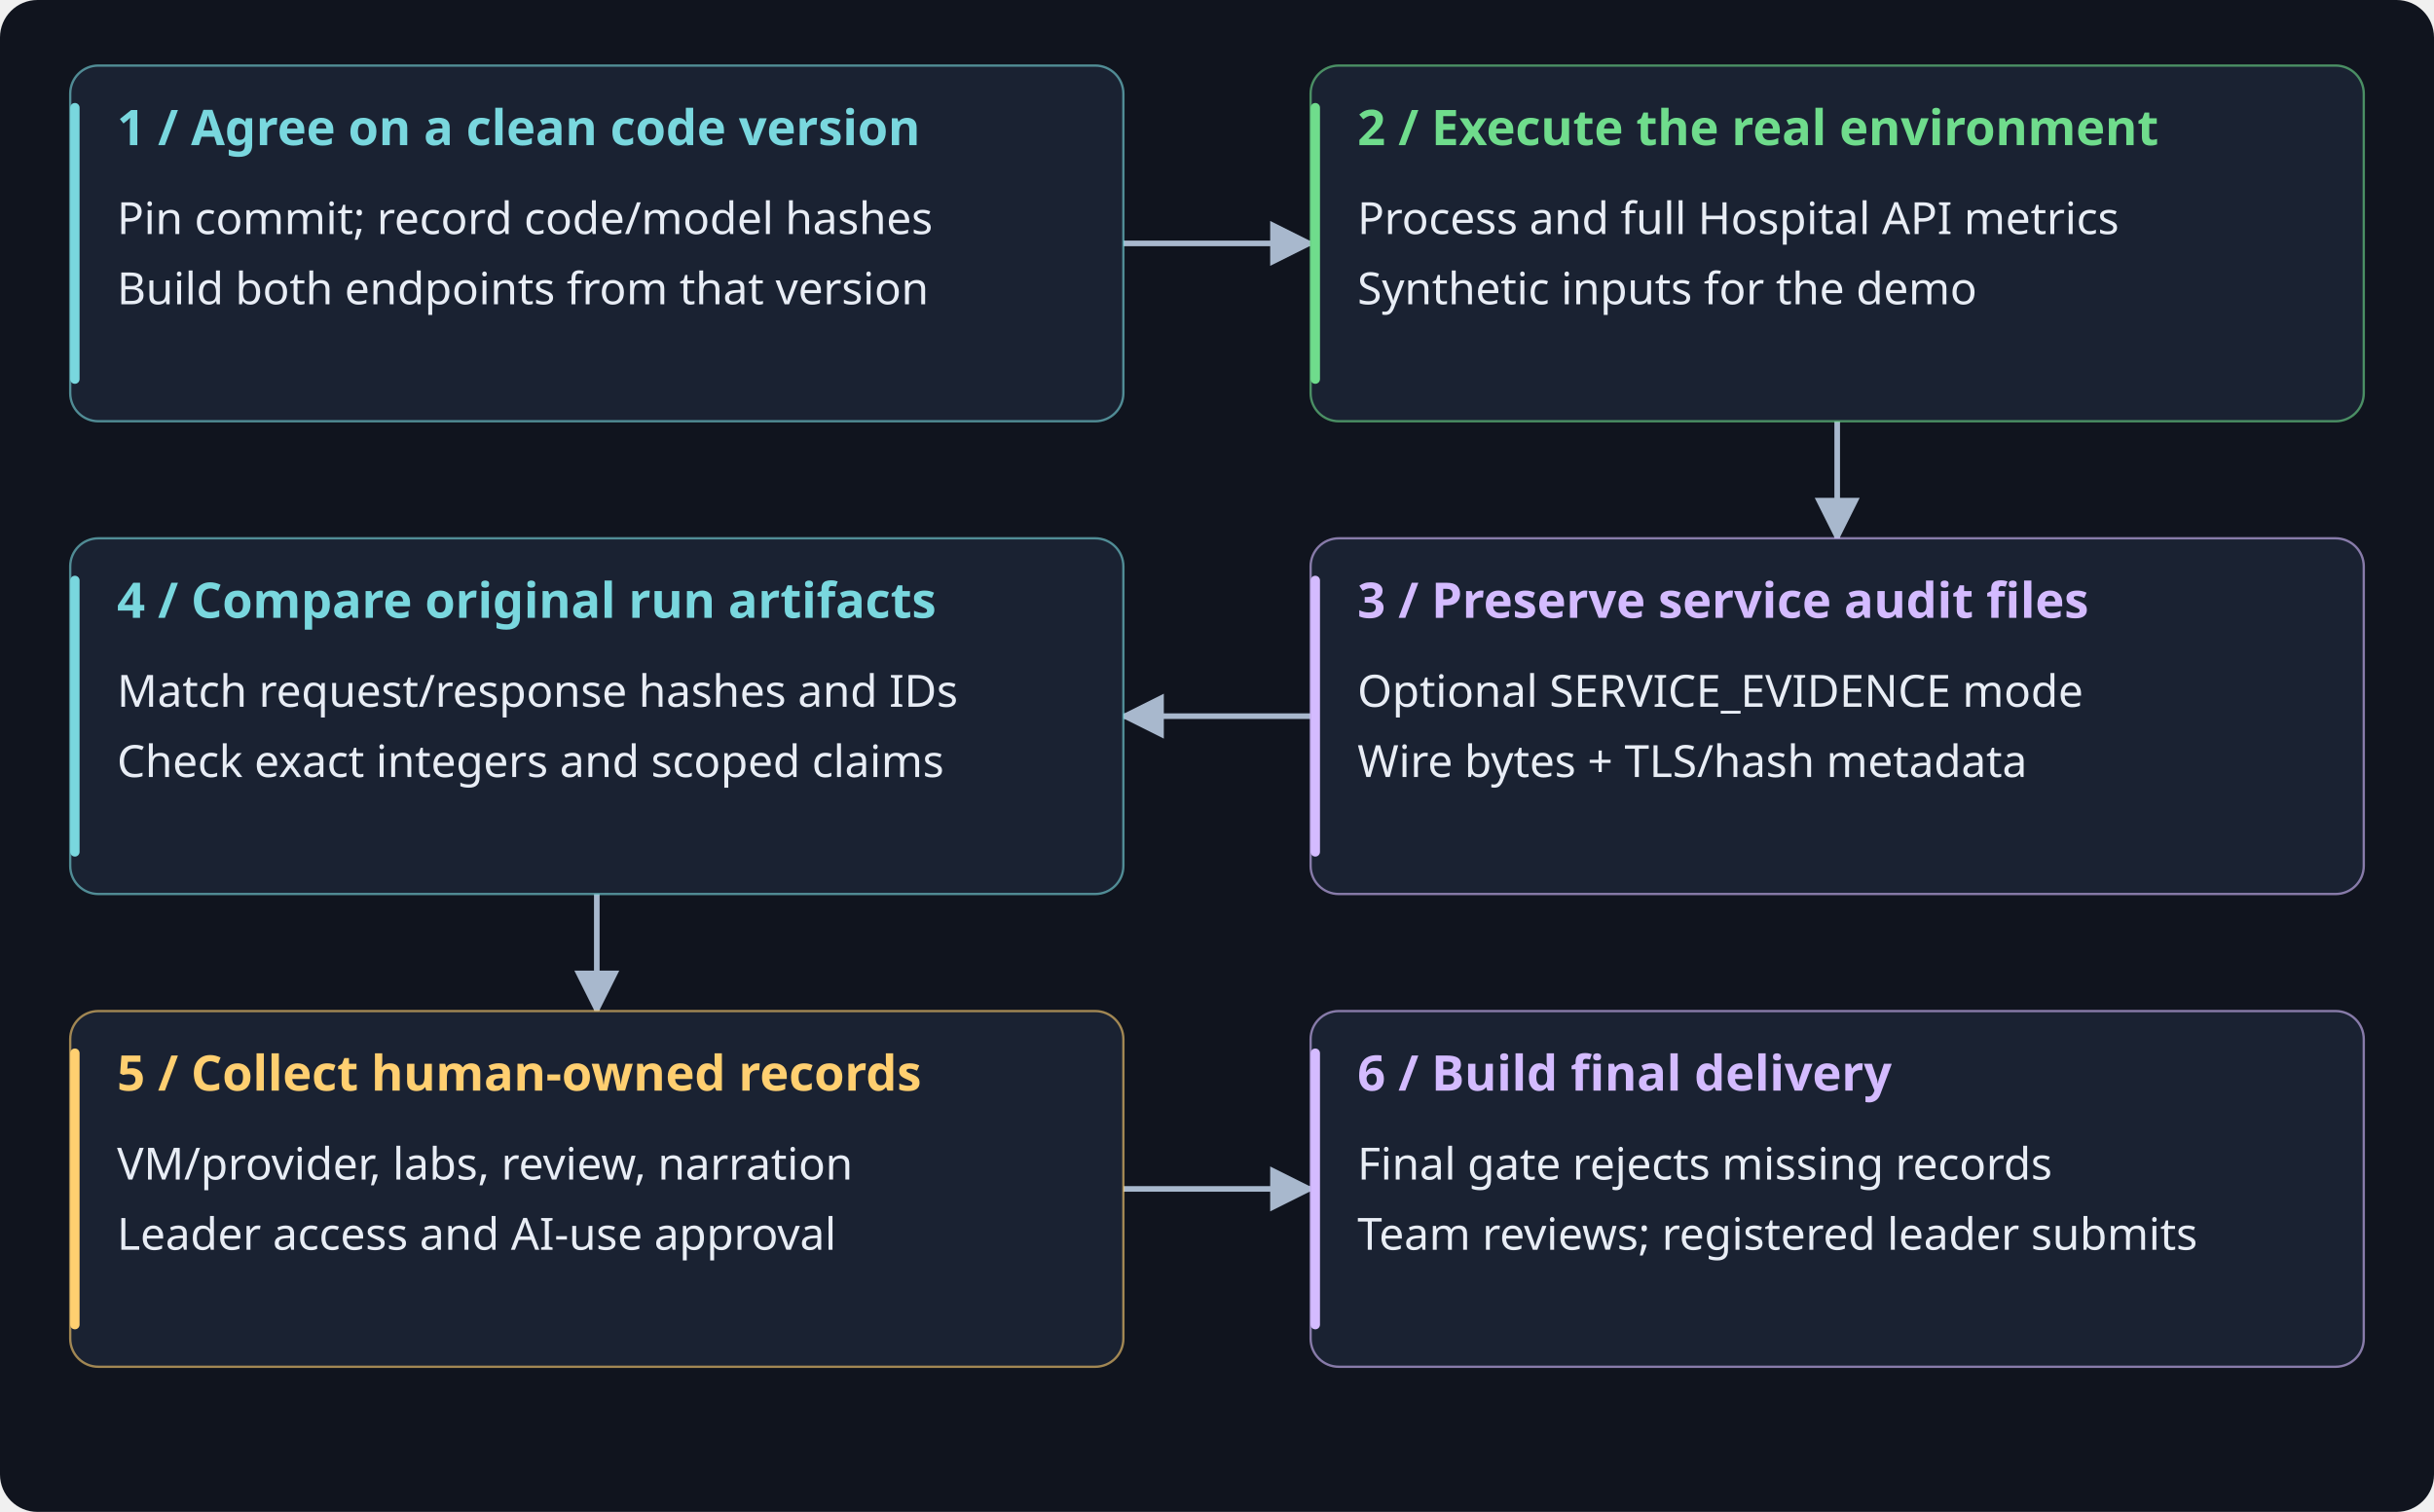
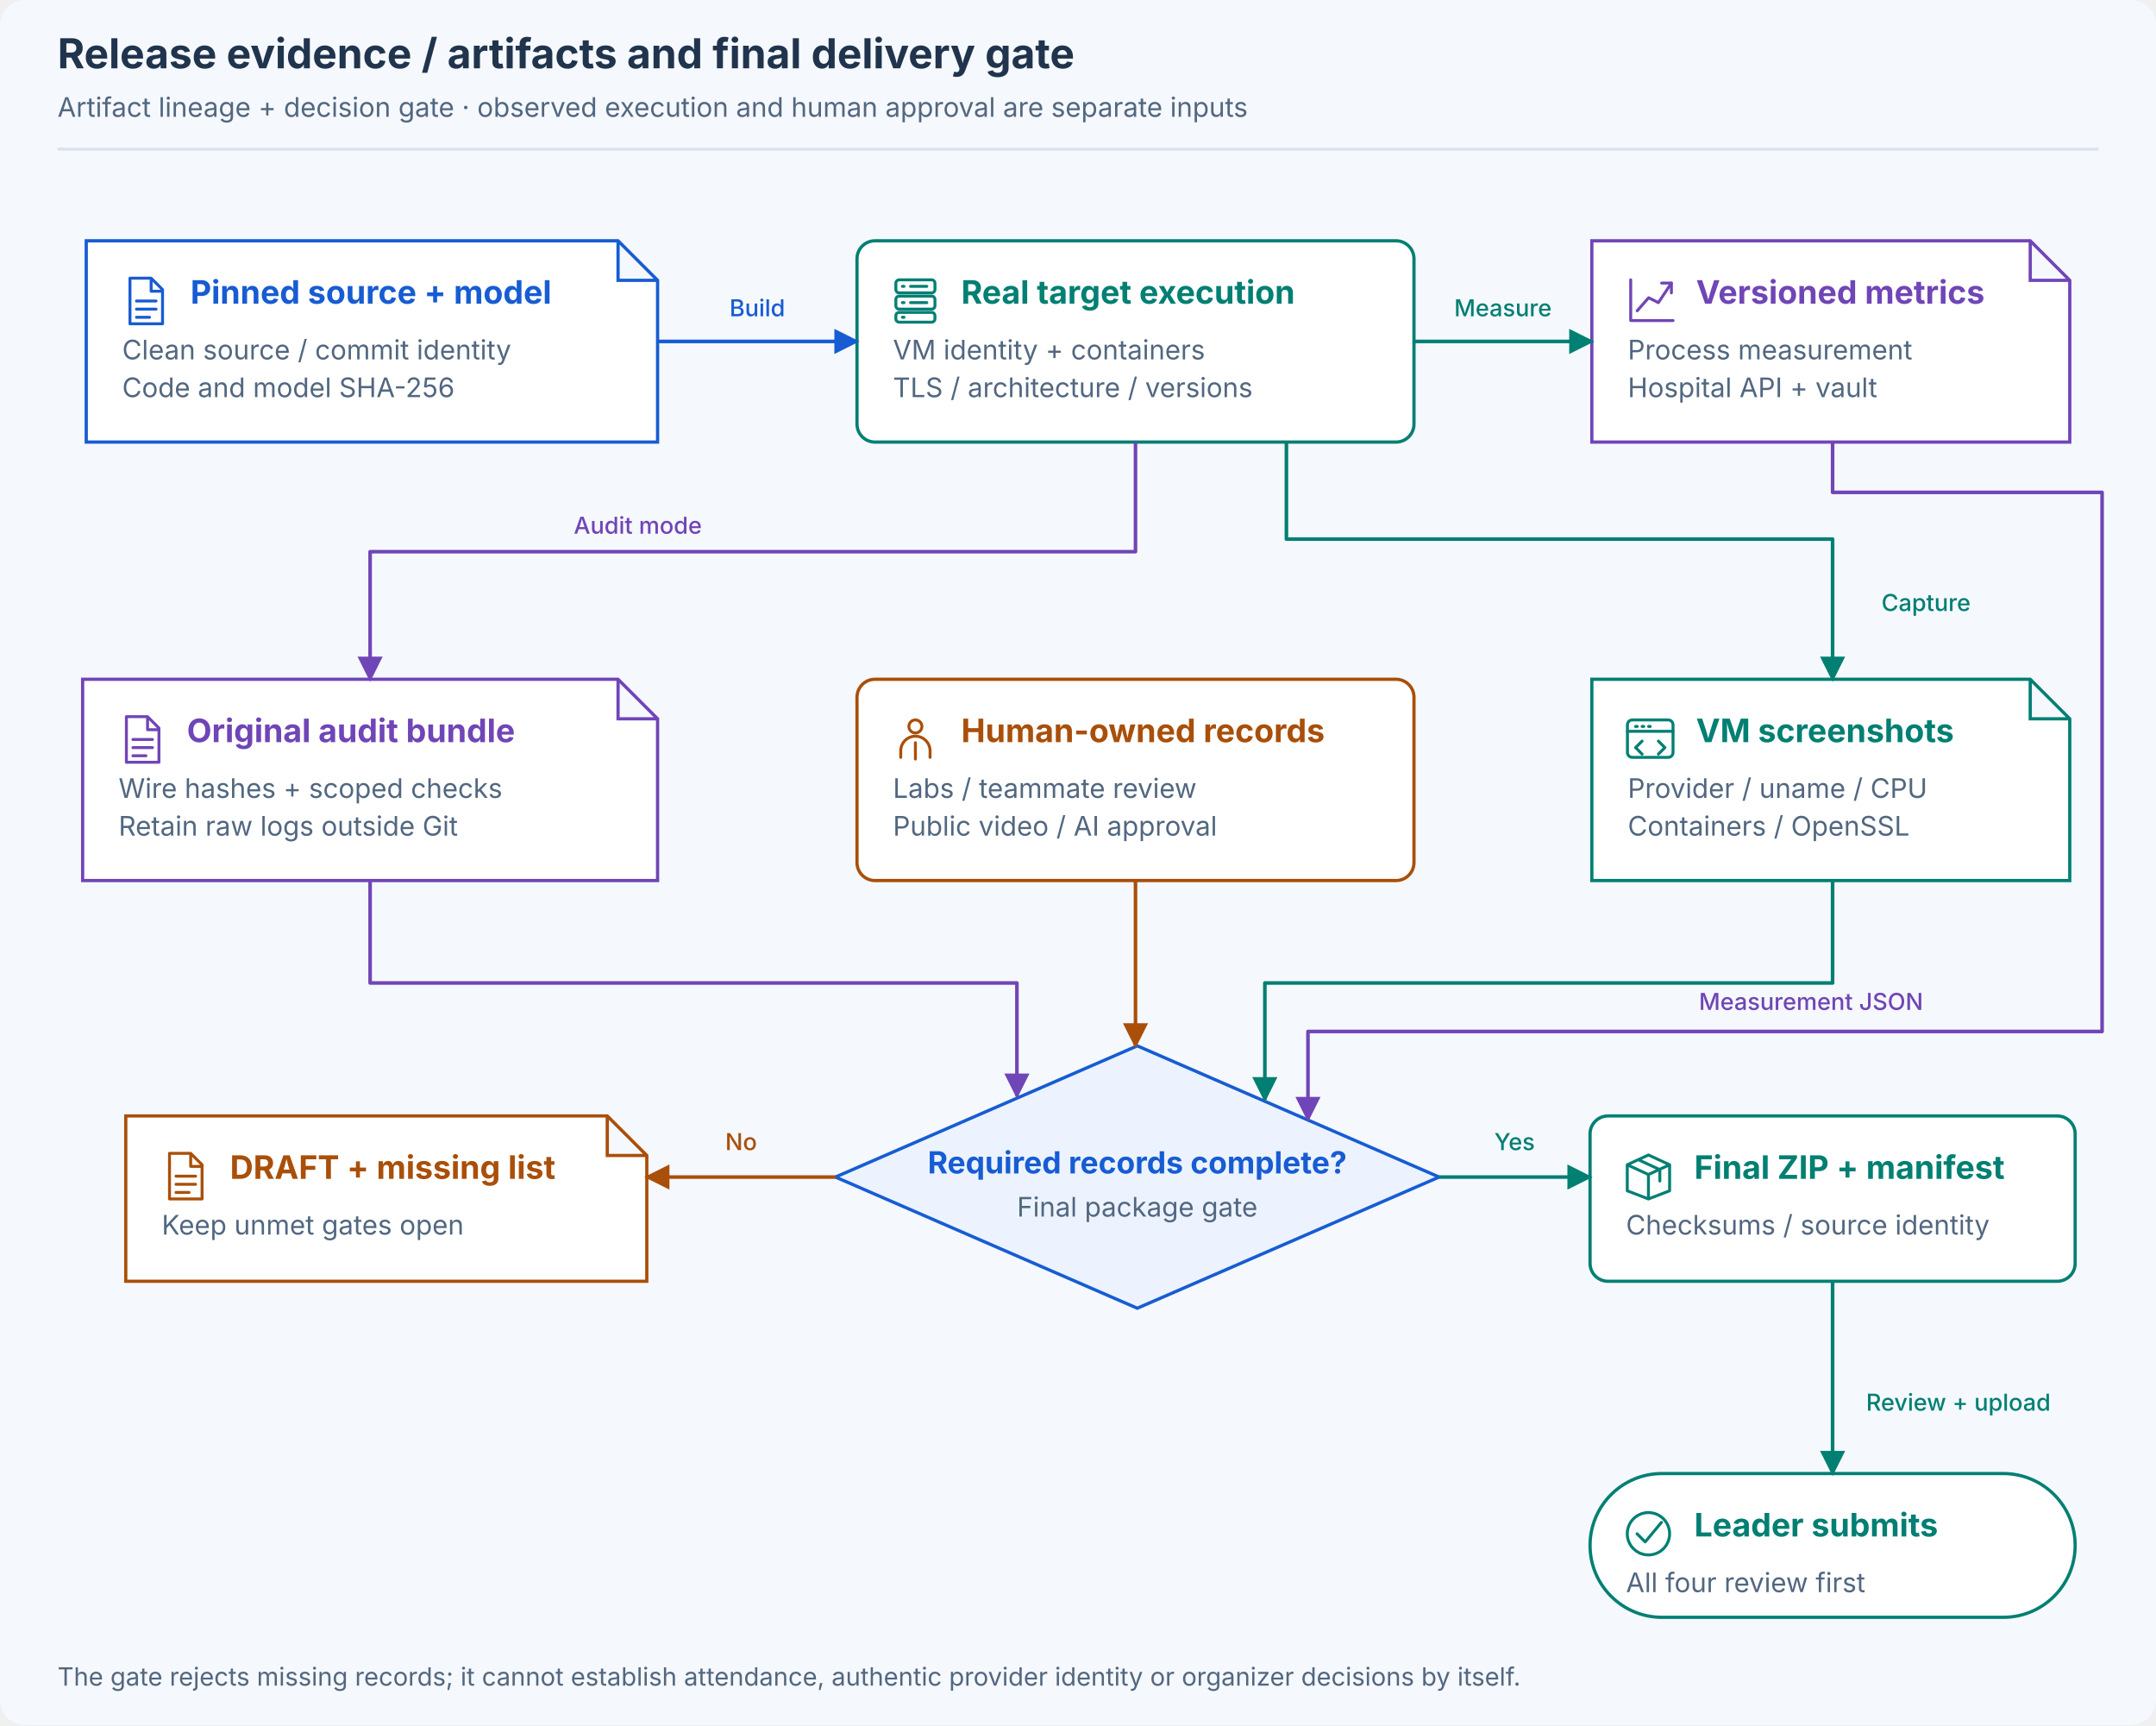
- <svg xmlns="http://www.w3.org/2000/svg" viewBox="0 0 1040 646" role="img" aria-labelledby="title desc">
+ <svg xmlns="http://www.w3.org/2000/svg" viewBox="0 0 1200 960" role="img" aria-labelledby="title desc">
  <defs>
-     <marker id="arrow" viewBox="0 0 10 10" refX="9" refY="5" markerWidth="8" markerHeight="8" orient="auto-start-reverse">
-       <path d="M 0 0 L 10 5 L 0 10 z" fill="#a8b8cd" />
+     <marker id="a-blue" viewBox="0 0 10 10" refX="9" refY="5" markerWidth="7" markerHeight="7" orient="auto">
+       <path d="M0 0L10 5 0 10z" fill="#175cd3" />
+     </marker>
+     <marker id="a-teal" viewBox="0 0 10 10" refX="9" refY="5" markerWidth="7" markerHeight="7" orient="auto">
+       <path d="M0 0L10 5 0 10z" fill="#007f73" />
+     </marker>
+     <marker id="a-violet" viewBox="0 0 10 10" refX="9" refY="5" markerWidth="7" markerHeight="7" orient="auto">
+       <path d="M0 0L10 5 0 10z" fill="#7045b7" />
+     </marker>
+     <marker id="a-amber" viewBox="0 0 10 10" refX="9" refY="5" markerWidth="7" markerHeight="7" orient="auto">
+       <path d="M0 0L10 5 0 10z" fill="#a94f09" />
+     </marker>
+     <marker id="a-red" viewBox="0 0 10 10" refX="9" refY="5" markerWidth="7" markerHeight="7" orient="auto">
+       <path d="M0 0L10 5 0 10z" fill="#ba3544" />
+     </marker>
+     <marker id="a-ink" viewBox="0 0 10 10" refX="9" refY="5" markerWidth="7" markerHeight="7" orient="auto">
+       <path d="M0 0L10 5 0 10z" fill="#20344d" />
    </marker>
  </defs>
-   <rect width="1040" height="646" fill="#10141e" rx="16" />
-   <path d="M480 104 H560" fill="none" stroke="#a8b8cd" stroke-width="2.4" marker-end="url(#arrow)" />
-   <path d="M785 180 V230" fill="none" stroke="#a8b8cd" stroke-width="2.4" marker-end="url(#arrow)" />
-   <path d="M560 306 H480" fill="none" stroke="#a8b8cd" stroke-width="2.4" marker-end="url(#arrow)" />
-   <path d="M255 382 V432" fill="none" stroke="#a8b8cd" stroke-width="2.4" marker-end="url(#arrow)" />
-   <path d="M480 508 H560" fill="none" stroke="#a8b8cd" stroke-width="2.4" marker-end="url(#arrow)" />
-   <g transform="translate(30 28)">
-     <rect width="450" height="152" rx="12" fill="#1a2232" stroke="#79d7de" stroke-opacity=".6" />
-     <rect x="0" y="16" width="4" height="120" rx="2" fill="#79d7de" />
-     <text x="20" y="34" fill="#79d7de" font-family="system-ui, sans-serif" font-size="21" font-weight="650">1 / Agree on a clean code version</text>
-     <text x="20" y="72" fill="#e8edf5" font-family="system-ui, sans-serif" font-size="19">Pin commit; record code/model hashes</text>
-     <text x="20" y="102" fill="#e8edf5" font-family="system-ui, sans-serif" font-size="19">Build both endpoints from that version</text>
+   <rect width="1200" height="100%" rx="14" fill="#f5f8fc" />
+   <style>text{font-family:Inter,ui-sans-serif,system-ui,-apple-system,sans-serif} .mono{font-family:ui-monospace,SFMono-Regular,Consolas,monospace}</style>
+   <text x="32" y="38" font-size="23" fill="#20344d" text-anchor="start" font-weight="700">Release evidence / artifacts and final delivery gate</text>
+   <text x="32" y="65" font-size="15" fill="#526780" text-anchor="start" font-weight="400">Artifact lineage + decision gate · observed execution and human approval are separate inputs</text>
+   <path d="M32 83L1168 83" stroke="#d9e2ed" stroke-width="1.6" fill="none" />
+   <g class="node">
+     <path d="M48 134H344L366 156V246H48Z M344 134V156H366" fill="white" stroke="#175cd3" stroke-width="1.8" />
+     <g transform="translate(66 153) scale(0.90625)" fill="none" stroke="#175cd3" stroke-width="1.8" stroke-linecap="round" stroke-linejoin="round">
+       <path d="M7 2h13l7 7v21H7zM20 2v8h7M11 16h12m-12 5h12m-12 5h8" />
+     </g>
+     <text x="106" y="169" font-size="18" fill="#175cd3" text-anchor="start" font-weight="650">Pinned source + model</text>
+     <text x="68" y="200" font-size="15" fill="#526780" text-anchor="start" font-weight="400">Clean source / commit identity</text>
+     <text x="68" y="221" font-size="15" fill="#526780" text-anchor="start" font-weight="400">Code and model SHA-256</text>
  </g>
-   <g transform="translate(560 28)">
-     <rect width="450" height="152" rx="12" fill="#1a2232" stroke="#6fdc8c" stroke-opacity=".6" />
-     <rect x="0" y="16" width="4" height="120" rx="2" fill="#6fdc8c" />
-     <text x="20" y="34" fill="#6fdc8c" font-family="system-ui, sans-serif" font-size="21" font-weight="650">2 / Execute the real environment</text>
-     <text x="20" y="72" fill="#e8edf5" font-family="system-ui, sans-serif" font-size="19">Process and full Hospital API metrics</text>
-     <text x="20" y="102" fill="#e8edf5" font-family="system-ui, sans-serif" font-size="19">Synthetic inputs for the demo</text>
+   <g class="node">
+     <rect x="477" y="134" width="310" height="112" rx="10" fill="white" stroke="#007f73" stroke-width="1.8" />
+     <g transform="translate(495 153) scale(0.90625)" fill="none" stroke="#007f73" stroke-width="1.8" stroke-linecap="round" stroke-linejoin="round">
+       <rect x="4" y="3" width="24" height="8" rx="2" />
+       <rect x="4" y="13" width="24" height="8" rx="2" />
+       <rect x="4" y="23" width="24" height="6" rx="2" />
+       <path d="M8 7h1m4 0h10M8 17h1m4 0h10M8 26h1" />
+     </g>
+     <text x="535" y="169" font-size="18" fill="#007f73" text-anchor="start" font-weight="650">Real target execution</text>
+     <text x="497" y="200" font-size="15" fill="#526780" text-anchor="start" font-weight="400">VM identity + containers</text>
+     <text x="497" y="221" font-size="15" fill="#526780" text-anchor="start" font-weight="400">TLS / architecture / versions</text>
  </g>
-   <g transform="translate(560 230)">
-     <rect width="450" height="152" rx="12" fill="#1a2232" stroke="#d4bbff" stroke-opacity=".6" />
-     <rect x="0" y="16" width="4" height="120" rx="2" fill="#d4bbff" />
-     <text x="20" y="34" fill="#d4bbff" font-family="system-ui, sans-serif" font-size="21" font-weight="650">3 / Preserve service audit files</text>
-     <text x="20" y="72" fill="#e8edf5" font-family="system-ui, sans-serif" font-size="19">Optional SERVICE_EVIDENCE mode</text>
-     <text x="20" y="102" fill="#e8edf5" font-family="system-ui, sans-serif" font-size="19">Wire bytes + TLS/hash metadata</text>
+   <g class="node">
+     <path d="M886 134H1130L1152 156V246H886Z M1130 134V156H1152" fill="white" stroke="#7045b7" stroke-width="1.8" />
+     <g transform="translate(904 153) scale(0.90625)" fill="none" stroke="#7045b7" stroke-width="1.8" stroke-linecap="round" stroke-linejoin="round">
+       <path d="M4 3v25h26M8 22l7-8 6 3 8-12" />
+       <path d="M23 5h6v6" />
+     </g>
+     <text x="944" y="169" font-size="18" fill="#7045b7" text-anchor="start" font-weight="650">Versioned metrics</text>
+     <text x="906" y="200" font-size="15" fill="#526780" text-anchor="start" font-weight="400">Process measurement</text>
+     <text x="906" y="221" font-size="15" fill="#526780" text-anchor="start" font-weight="400">Hospital API + vault</text>
  </g>
-   <g transform="translate(30 230)">
-     <rect width="450" height="152" rx="12" fill="#1a2232" stroke="#79d7de" stroke-opacity=".6" />
-     <rect x="0" y="16" width="4" height="120" rx="2" fill="#79d7de" />
-     <text x="20" y="34" fill="#79d7de" font-family="system-ui, sans-serif" font-size="21" font-weight="650">4 / Compare original run artifacts</text>
-     <text x="20" y="72" fill="#e8edf5" font-family="system-ui, sans-serif" font-size="19">Match request/response hashes and IDs</text>
-     <text x="20" y="102" fill="#e8edf5" font-family="system-ui, sans-serif" font-size="19">Check exact integers and scoped claims</text>
+   <g class="node">
+     <path d="M46 378H344L366 400V490H46Z M344 378V400H366" fill="white" stroke="#7045b7" stroke-width="1.8" />
+     <g transform="translate(64 397) scale(0.90625)" fill="none" stroke="#7045b7" stroke-width="1.8" stroke-linecap="round" stroke-linejoin="round">
+       <path d="M7 2h13l7 7v21H7zM20 2v8h7M11 16h12m-12 5h12m-12 5h8" />
+     </g>
+     <text x="104" y="413" font-size="18" fill="#7045b7" text-anchor="start" font-weight="650">Original audit bundle</text>
+     <text x="66" y="444" font-size="15" fill="#526780" text-anchor="start" font-weight="400">Wire hashes + scoped checks</text>
+     <text x="66" y="465" font-size="15" fill="#526780" text-anchor="start" font-weight="400">Retain raw logs outside Git</text>
  </g>
-   <g transform="translate(30 432)">
-     <rect width="450" height="152" rx="12" fill="#1a2232" stroke="#ffcf70" stroke-opacity=".6" />
-     <rect x="0" y="16" width="4" height="120" rx="2" fill="#ffcf70" />
-     <text x="20" y="34" fill="#ffcf70" font-family="system-ui, sans-serif" font-size="21" font-weight="650">5 / Collect human-owned records</text>
-     <text x="20" y="72" fill="#e8edf5" font-family="system-ui, sans-serif" font-size="19">VM/provider, labs, review, narration</text>
-     <text x="20" y="102" fill="#e8edf5" font-family="system-ui, sans-serif" font-size="19">Leader access and AI-use approval</text>
+   <g class="node">
+     <rect x="477" y="378" width="310" height="112" rx="10" fill="white" stroke="#a94f09" stroke-width="1.8" />
+     <g transform="translate(495 397) scale(0.90625)" fill="none" stroke="#a94f09" stroke-width="1.8" stroke-linecap="round" stroke-linejoin="round">
+       <circle cx="16" cy="8" r="4" />
+       <path d="M7 27v-4a9 9 0 0 1 18 0v4M16 18v10" />
+     </g>
+     <text x="535" y="413" font-size="18" fill="#a94f09" text-anchor="start" font-weight="650">Human-owned records</text>
+     <text x="497" y="444" font-size="15" fill="#526780" text-anchor="start" font-weight="400">Labs / teammate review</text>
+     <text x="497" y="465" font-size="15" fill="#526780" text-anchor="start" font-weight="400">Public video / AI approval</text>
  </g>
-   <g transform="translate(560 432)">
-     <rect width="450" height="152" rx="12" fill="#1a2232" stroke="#d4bbff" stroke-opacity=".6" />
-     <rect x="0" y="16" width="4" height="120" rx="2" fill="#d4bbff" />
-     <text x="20" y="34" fill="#d4bbff" font-family="system-ui, sans-serif" font-size="21" font-weight="650">6 / Build final delivery</text>
-     <text x="20" y="72" fill="#e8edf5" font-family="system-ui, sans-serif" font-size="19">Final gate rejects missing records</text>
-     <text x="20" y="102" fill="#e8edf5" font-family="system-ui, sans-serif" font-size="19">Team reviews; registered leader submits</text>
+   <g class="node">
+     <path d="M886 378H1130L1152 400V490H886Z M1130 378V400H1152" fill="white" stroke="#007f73" stroke-width="1.8" />
+     <g transform="translate(904 397) scale(0.90625)" fill="none" stroke="#007f73" stroke-width="1.8" stroke-linecap="round" stroke-linejoin="round">
+       <rect x="2" y="4" width="28" height="23" rx="3" />
+       <path d="M2 11h28M7 8h1m3 0h1m3 0h1M11 17l-4 4 4 4m10-8 4 4-4 4" />
+     </g>
+     <text x="944" y="413" font-size="18" fill="#007f73" text-anchor="start" font-weight="650">VM screenshots</text>
+     <text x="906" y="444" font-size="15" fill="#526780" text-anchor="start" font-weight="400">Provider / uname / CPU</text>
+     <text x="906" y="465" font-size="15" fill="#526780" text-anchor="start" font-weight="400">Containers / OpenSSL</text>
  </g>
+   <g class="node">
+     <path d="M633 582.0L801.0 655 633 728.0 465.0 655Z" fill="#ecf3ff" stroke="#175cd3" stroke-width="1.8" />
+     <text x="633" y="653" font-size="17" fill="#175cd3" text-anchor="middle" font-weight="650">Required records complete?</text>
+     <text x="633" y="677" font-size="15" fill="#526780" text-anchor="middle" font-weight="400">Final package gate</text>
+   </g>
+   <g class="node">
+     <path d="M70 621H338L360 643V713H70Z M338 621V643H360" fill="white" stroke="#a94f09" stroke-width="1.8" />
+     <g transform="translate(88 640) scale(0.90625)" fill="none" stroke="#a94f09" stroke-width="1.8" stroke-linecap="round" stroke-linejoin="round">
+       <path d="M7 2h13l7 7v21H7zM20 2v8h7M11 16h12m-12 5h12m-12 5h8" />
+     </g>
+     <text x="128" y="656" font-size="18" fill="#a94f09" text-anchor="start" font-weight="650">DRAFT + missing list</text>
+     <text x="90" y="687" font-size="15" fill="#526780" text-anchor="start" font-weight="400">Keep unmet gates open</text>
+   </g>
+   <g class="node">
+     <rect x="885" y="621" width="270" height="92" rx="10" fill="white" stroke="#007f73" stroke-width="1.8" />
+     <g transform="translate(903 640) scale(0.90625)" fill="none" stroke="#007f73" stroke-width="1.8" stroke-linecap="round" stroke-linejoin="round">
+       <path d="M3 9l13-6 13 6v16l-13 5-13-5zM3 9l13 6 13-6M16 15v15M10 6l13 6v7" />
+     </g>
+     <text x="943" y="656" font-size="18" fill="#007f73" text-anchor="start" font-weight="650">Final ZIP + manifest</text>
+     <text x="905" y="687" font-size="15" fill="#526780" text-anchor="start" font-weight="400">Checksums / source identity</text>
+   </g>
+   <g class="node">
+     <rect x="885" y="820" width="270" height="80" rx="40.0" fill="white" stroke="#007f73" stroke-width="1.8" />
+     <g transform="translate(903 839) scale(0.90625)" fill="none" stroke="#007f73" stroke-width="1.8" stroke-linecap="round" stroke-linejoin="round">
+       <circle cx="16" cy="16" r="13" />
+       <path d="M9 16l5 5 10-12" />
+     </g>
+     <text x="943" y="855" font-size="18" fill="#007f73" text-anchor="start" font-weight="650">Leader submits</text>
+     <text x="905" y="886" font-size="15" fill="#526780" text-anchor="start" font-weight="400">All four review first</text>
+   </g>
+   <path d="M366 190 L477 190" fill="none" stroke="#175cd3" stroke-width="2" stroke-linejoin="round" marker-end="url(#a-blue)" />
+   <rect x="395.25" y="161" width="52.5" height="22" rx="4" fill="#f5f8fc" />
+   <text x="421.5" y="176" font-size="13" fill="#175cd3" text-anchor="middle" font-weight="550">Build</text>
+   <path d="M787 190 L886 190" fill="none" stroke="#007f73" stroke-width="2" stroke-linejoin="round" marker-end="url(#a-teal)" />
+   <rect x="802.95" y="161" width="67.1" height="22" rx="4" fill="#f5f8fc" />
+   <text x="836.5" y="176" font-size="13" fill="#007f73" text-anchor="middle" font-weight="550">Measure</text>
+   <path d="M632 246 L632 307 L206 307 L206 378" fill="none" stroke="#7045b7" stroke-width="2" stroke-linejoin="round" marker-end="url(#a-violet)" />
+   <rect x="310.5" y="282" width="89.0" height="22" rx="4" fill="#f5f8fc" />
+   <text x="355" y="297" font-size="13" fill="#7045b7" text-anchor="middle" font-weight="550">Audit mode</text>
+   <path d="M716 246 L716 300 L1020 300 L1020 378" fill="none" stroke="#007f73" stroke-width="2" stroke-linejoin="round" marker-end="url(#a-teal)" />
+   <rect x="1038.45" y="325" width="67.1" height="22" rx="4" fill="#f5f8fc" />
+   <text x="1072" y="340" font-size="13" fill="#007f73" text-anchor="middle" font-weight="550">Capture</text>
+   <path d="M1020 246 L1020 274 L1170 274 L1170 574 L728 574 L728 623" fill="none" stroke="#7045b7" stroke-width="2" stroke-linejoin="round" marker-end="url(#a-violet)" />
+   <rect x="941.6" y="547" width="132.8" height="22" rx="4" fill="#f5f8fc" />
+   <text x="1008" y="562" font-size="13" fill="#7045b7" text-anchor="middle" font-weight="550">Measurement JSON</text>
+   <path d="M206 490 L206 547 L566 547 L566 610" fill="none" stroke="#7045b7" stroke-width="2" stroke-linejoin="round" marker-end="url(#a-violet)" />
+   <path d="M632 490 L632 582" fill="none" stroke="#a94f09" stroke-width="2" stroke-linejoin="round" marker-end="url(#a-amber)" />
+   <path d="M1020 490 L1020 547 L704 547 L704 612" fill="none" stroke="#007f73" stroke-width="2" stroke-linejoin="round" marker-end="url(#a-teal)" />
+   <path d="M465 655 L360 655" fill="none" stroke="#a94f09" stroke-width="2" stroke-linejoin="round" marker-end="url(#a-amber)" />
+   <rect x="397.2" y="625" width="30.6" height="22" rx="4" fill="#f5f8fc" />
+   <text x="412.5" y="640" font-size="13" fill="#a94f09" text-anchor="middle" font-weight="550">No</text>
+   <path d="M801 655 L885 655" fill="none" stroke="#007f73" stroke-width="2" stroke-linejoin="round" marker-end="url(#a-teal)" />
+   <rect x="824.05" y="625" width="37.9" height="22" rx="4" fill="#f5f8fc" />
+   <text x="843.0" y="640" font-size="13" fill="#007f73" text-anchor="middle" font-weight="550">Yes</text>
+   <path d="M1020 713 L1020 820" fill="none" stroke="#007f73" stroke-width="2" stroke-linejoin="round" marker-end="url(#a-teal)" />
+   <rect x="1027.25" y="770" width="125.5" height="22" rx="4" fill="#f5f8fc" />
+   <text x="1090" y="785" font-size="13" fill="#007f73" text-anchor="middle" font-weight="550">Review + upload</text>
+   <text x="32" y="938" font-size="14" fill="#526780" text-anchor="start" font-weight="400">The gate rejects missing records; it cannot establish attendance, authentic provider identity or organizer decisions by itself.</text>
</svg>
